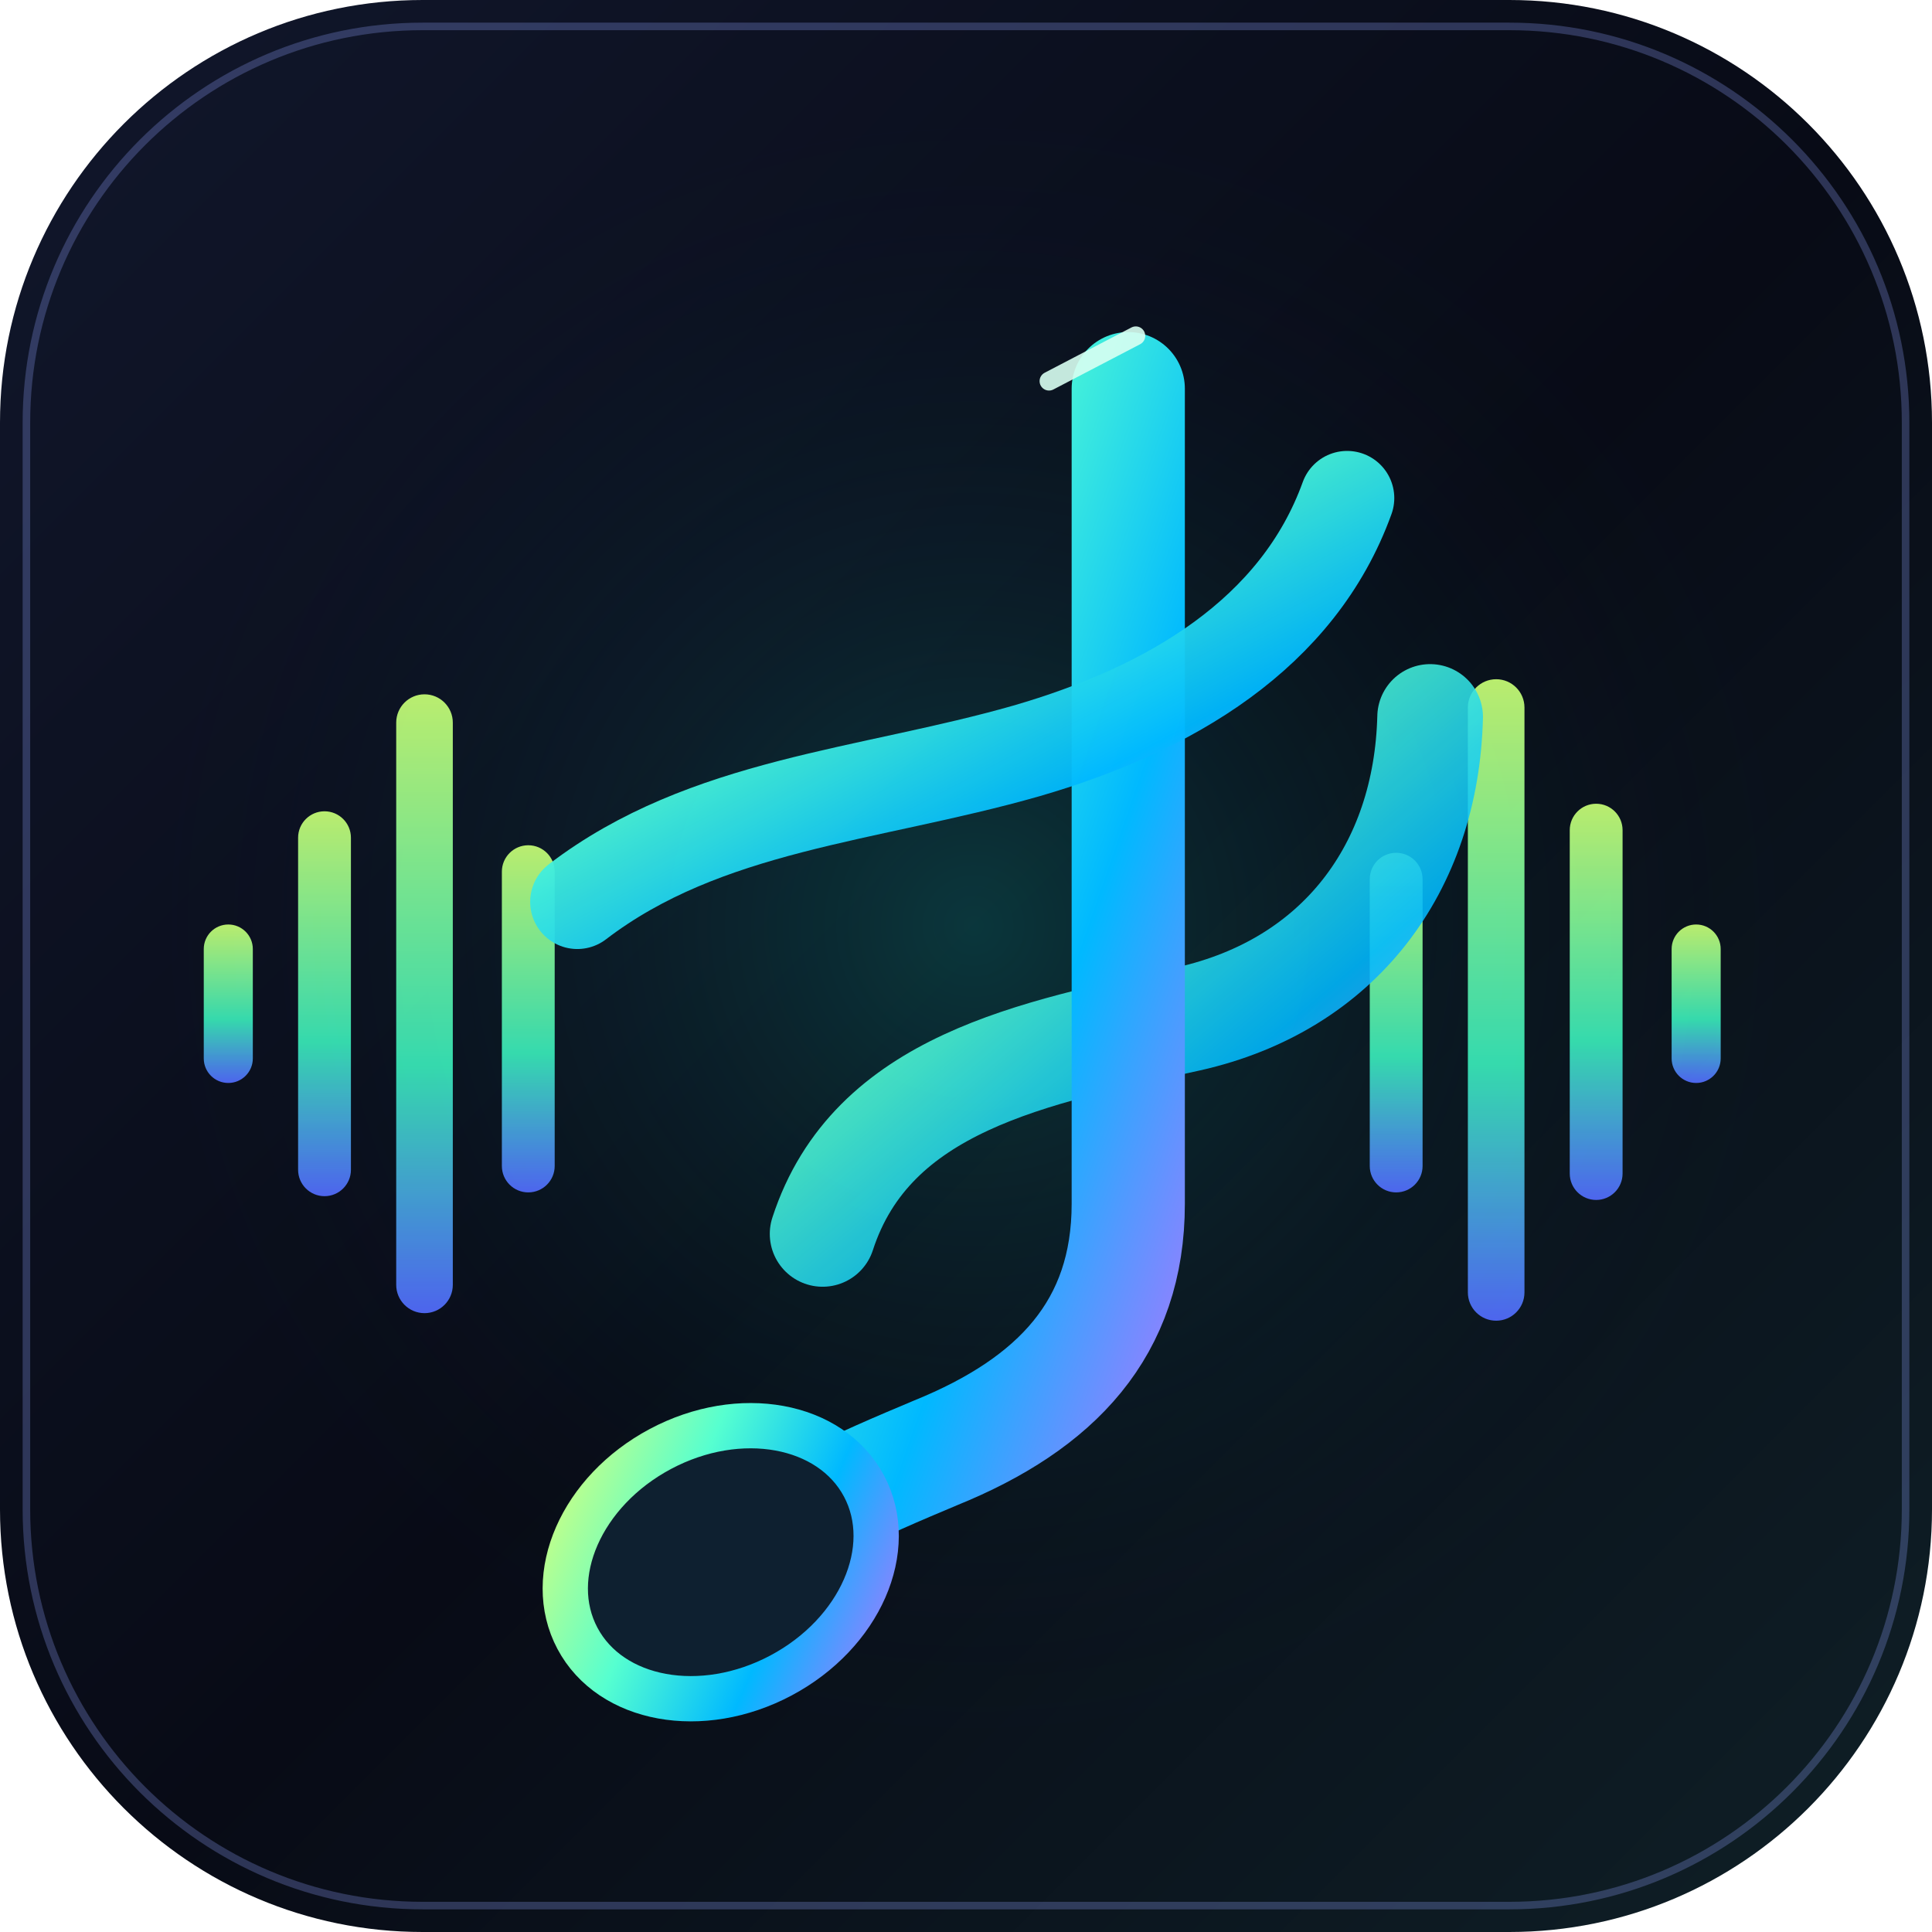
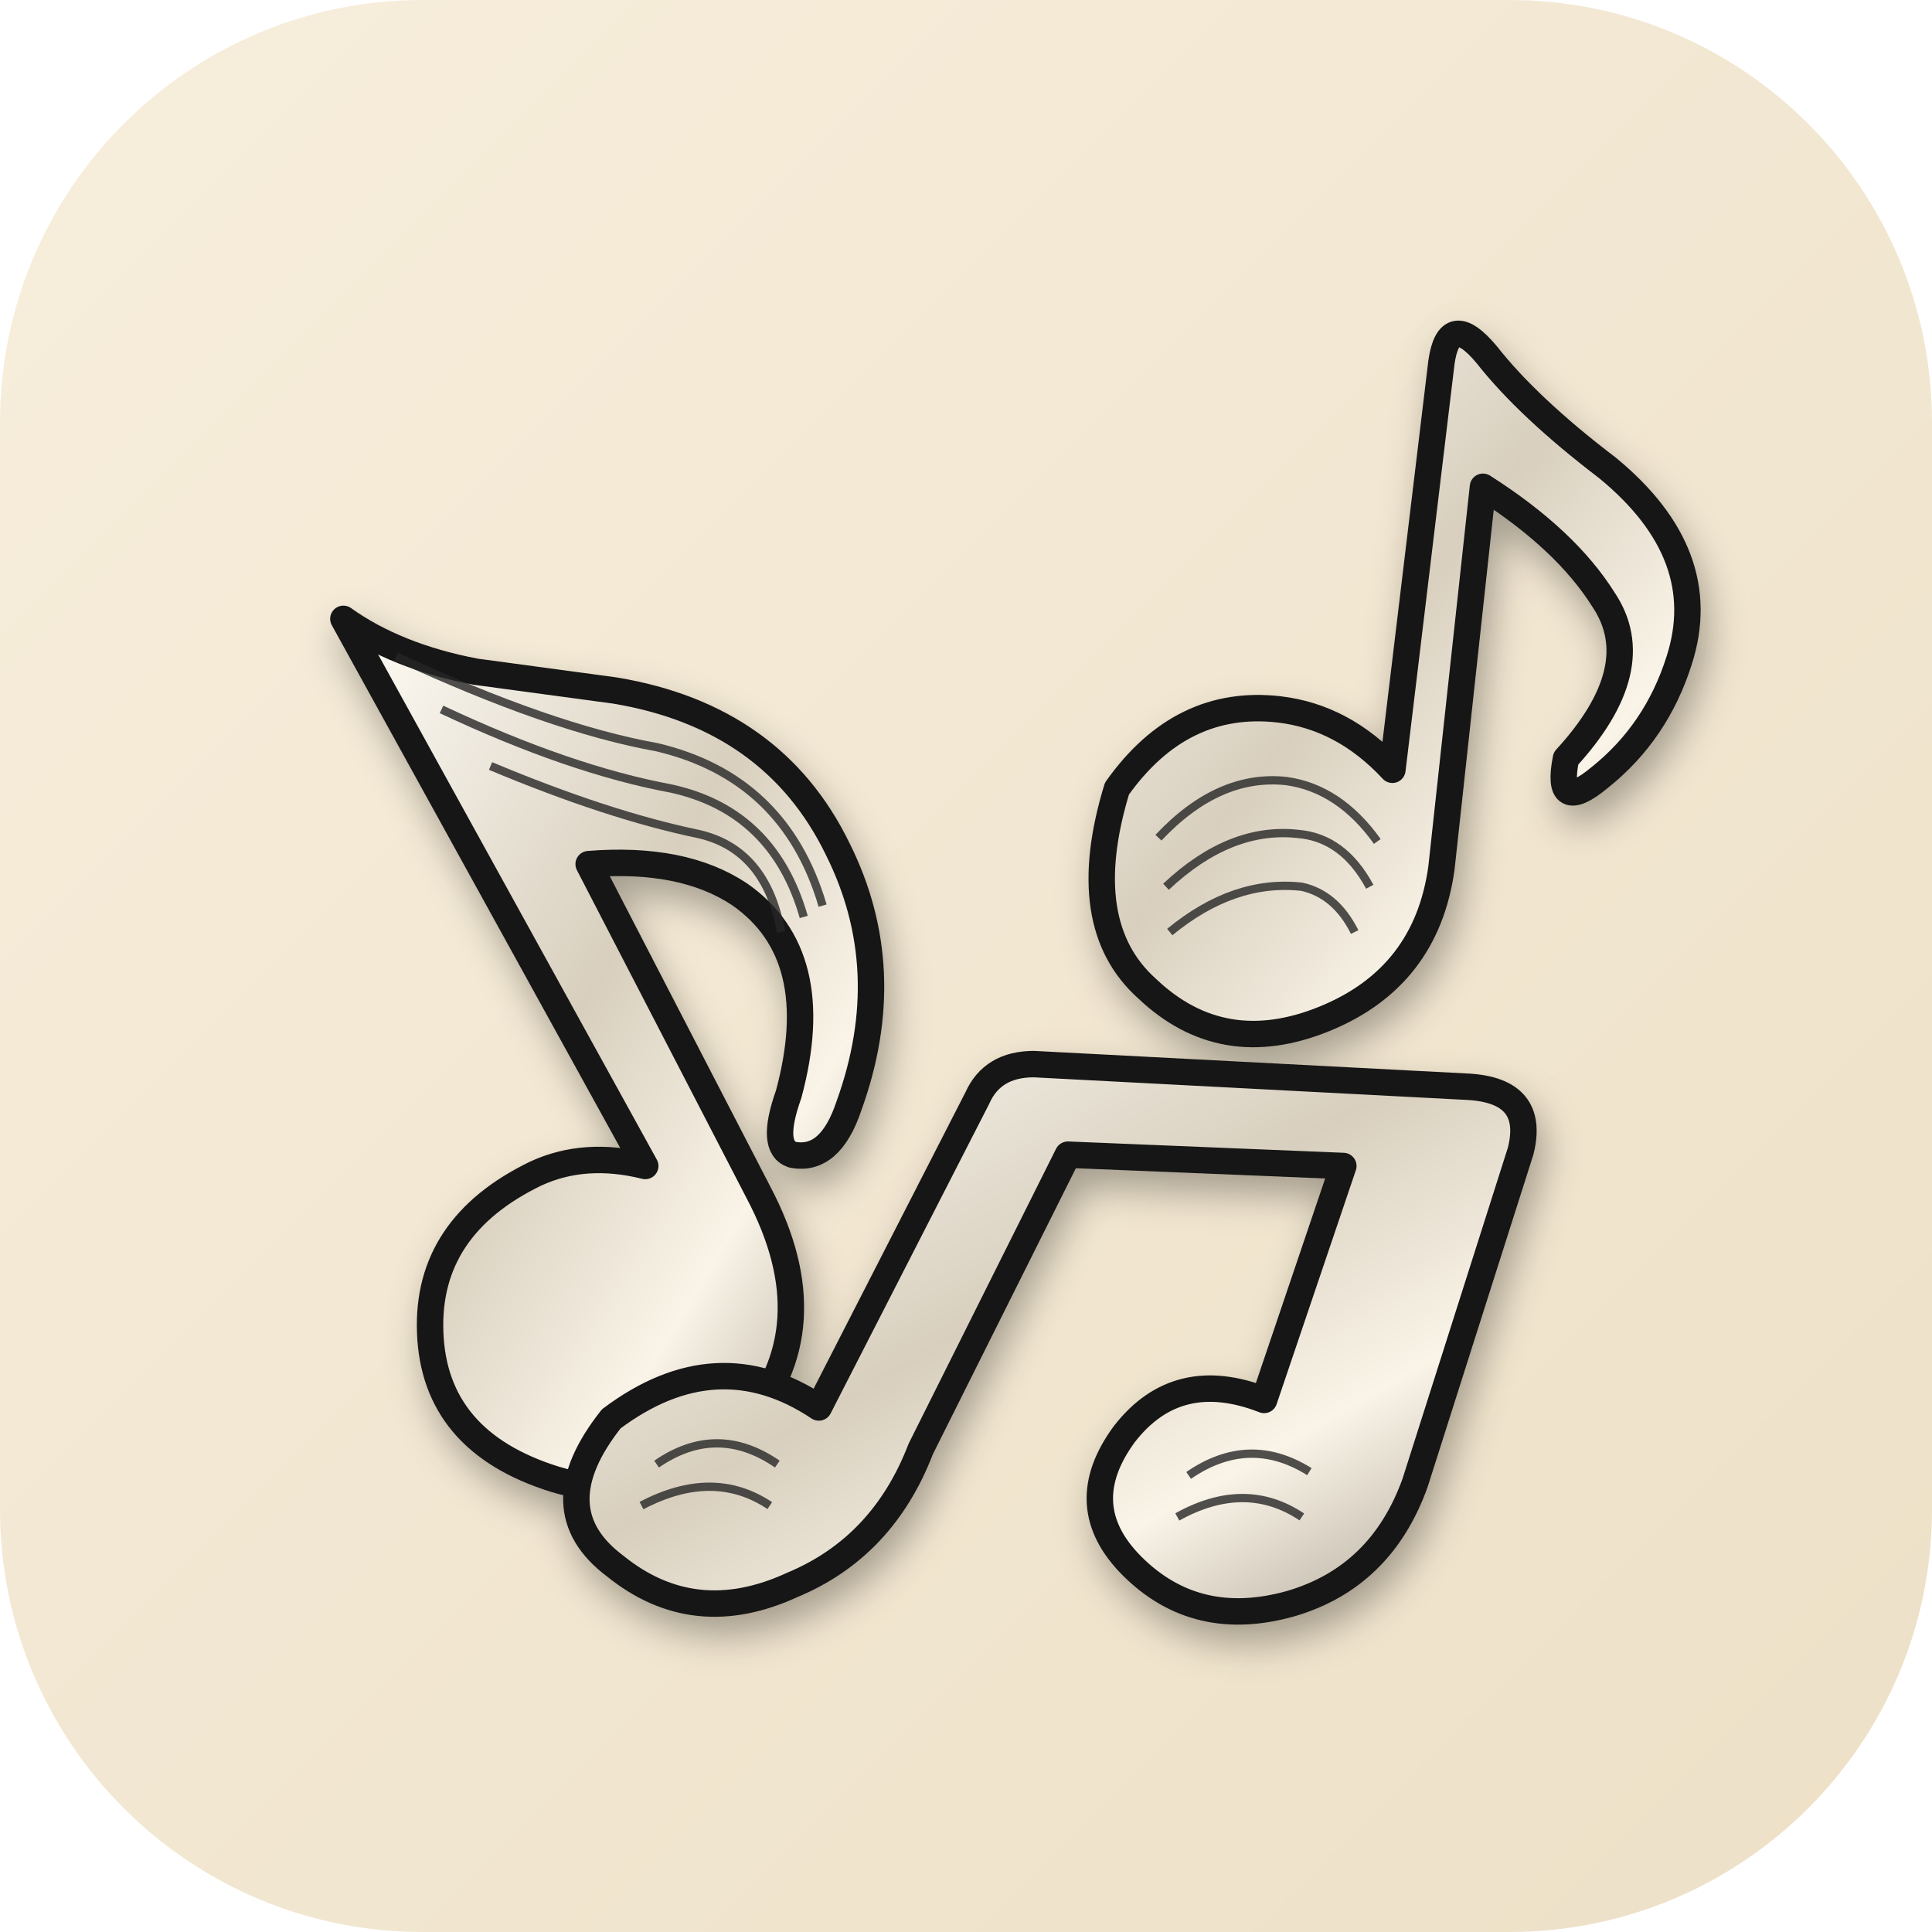
<svg xmlns="http://www.w3.org/2000/svg" width="512" height="512" viewBox="0 0 512 512">
  <defs>
-     <linearGradient id="bg" x1="0" y1="0" x2="1" y2="1">
-       <stop offset="0" stop-color="#11172c" />
-       <stop offset=".52" stop-color="#080b16" />
-       <stop offset="1" stop-color="#0f2027" />
+     <linearGradient id="paper" x1="0" y1="0" x2="1" y2="1">
+       <stop offset="0" stop-color="#F7EEDC" />
+       <stop offset="1" stop-color="#EDE0C7" />
    </linearGradient>
-     <linearGradient id="flux" x1="0" y1="0" x2="1" y2="1">
-       <stop offset="0" stop-color="#d9ff7a" />
-       <stop offset=".36" stop-color="#56ffd0" />
-       <stop offset=".68" stop-color="#00b9ff" />
-       <stop offset="1" stop-color="#a778ff" />
+     <filter id="shadow" x="-25%" y="-25%" width="150%" height="150%">
+       <feGaussianBlur in="SourceAlpha" stdDeviation="5" />
+       <feOffset dx="2" dy="5" result="off" />
+       <feComponentTransfer>
+         <feFuncA type="linear" slope=".32" />
+       </feComponentTransfer>
+       <feMerge>
+         <feMergeNode />
+         <feMergeNode in="SourceGraphic" />
+       </feMerge>
+     </filter>
+     <linearGradient id="note" x1="0" y1="0" x2="1" y2="1">
+       <stop offset="0" stop-color="#FFFDF7" />
+       <stop offset=".45" stop-color="#D8CFBE" />
+       <stop offset=".72" stop-color="#FAF4E8" />
+       <stop offset="1" stop-color="#A79D8E" />
    </linearGradient>
-     <linearGradient id="wave" x1="0" y1="0" x2="0" y2="1">
-       <stop offset="0" stop-color="#c8ff75" />
-       <stop offset=".6" stop-color="#39eab9" />
-       <stop offset="1" stop-color="#526cff" />
-     </linearGradient>
-     <radialGradient id="glow" cx=".5" cy=".48" r=".52">
-       <stop offset="0" stop-color="#14cfbf" stop-opacity=".22" />
-       <stop offset="1" stop-color="#0a1020" stop-opacity="0" />
-     </radialGradient>
  </defs>
-   <rect width="512" height="512" rx="112" fill="url(#bg)" />
-   <rect x="7" y="7" width="498" height="498" rx="105" fill="none" stroke="#90a6ff" stroke-opacity=".27" stroke-width="2" />
-   <circle cx="258" cy="254" r="220" fill="url(#glow)" />
-   <g fill="url(#wave)" opacity=".92">
-     <rect x="54" y="245" width="13" height="42" rx="6.5" />
-     <rect x="79" y="215" width="14" height="102" rx="7" />
-     <rect x="105" y="184" width="15" height="164" rx="7.5" />
-     <rect x="133" y="224" width="14" height="92" rx="7" />
-     <rect x="363" y="226" width="14" height="90" rx="7" />
-     <rect x="389" y="180" width="15" height="170" rx="7.5" />
-     <rect x="416" y="213" width="14" height="105" rx="7" />
-     <rect x="443" y="245" width="13" height="42" rx="6.5" />
+   <rect width="512" height="512" rx="112" fill="url(#paper)" />
+   <g filter="url(#shadow)" stroke="#151515" stroke-width="7" stroke-linejoin="round" stroke-linecap="round">
+     <path fill="url(#note)" d="M91 164 Q105 174 126 178 L163 183 Q205 190 222 225 Q238 257 225 293 Q220 308 210 306 Q204 304 209 290 Q219 253 196 237 Q181 227 156 229 L201 316 Q220 352 197 378 Q177 401 147 392 Q115 382 114 353 Q113 325 142 311 Q155 305 171 309 Z" />
+     <path fill="url(#note)" d="M296 209 Q313 185 339 188 Q356 190 369 204 L382 96 Q384 82 394 94 Q405 108 426 124 Q454 147 445 175 Q439 194 424 206 Q412 216 415 201 Q437 177 425 159 Q415 143 393 129 L382 230 Q378 259 351 270 Q324 281 304 262 Q285 245 296 209 Z" />
+     <path fill="url(#note)" d="M162 376 Q190 355 217 373 L259 291 Q263 282 274 282 L389 288 Q407 289 403 305 L375 393 Q366 418 342 425 Q317 432 300 415 Q284 399 298 380 Q312 362 335 371 L356 309 L283 306 L244 384 Q234 410 210 420 Q184 432 163 415 Q143 400 162 376 Z" />
  </g>
-   <g fill="none" stroke="url(#flux)" stroke-linecap="round" stroke-linejoin="round">
-     <path d="M218 327 C231 287 274 279 315 270 C355 261 378 230 379 190" stroke-width="28" opacity=".88" />
-     <path d="M299 103 L299 319 C299 352 280 372 248 385 C229 393 205 403 188 419" stroke-width="30" />
-     <path d="M153 239 C187 213 230 211 272 199 C310 188 344 168 357 132" stroke-width="25" opacity=".95" />
+   <g fill="none" stroke="#262626" stroke-width="2.2" opacity=".8">
+     <path d="M105 174 Q146 193 174 198 Q208 206 218 240" />
+     <path d="M117 188 Q151 204 178 209 Q205 215 213 243" />
+     <path d="M130 203 Q161 216 185 221 Q203 225 207 247" />
+     <path d="M307 222 Q323 205 341 207 Q355 209 365 223" />
+     <path d="M309 235 Q326 219 344 221 Q356 222 363 235" />
+     <path d="M310 247 Q327 233 345 235 Q354 237 359 247" />
+     <path d="M174 388 Q190 377 206 388" />
+     <path d="M170 399 Q189 389 204 399" />
+     <path d="M315 391 Q331 380 347 390" />
+     <path d="M312 402 Q330 392 345 402" />
  </g>
-   <ellipse cx="191" cy="414" rx="43" ry="34" transform="rotate(-28 191 414)" fill="#0e2030" stroke="url(#flux)" stroke-width="12" />
-   <path d="M278 101 L301 89" fill="none" stroke="#d8fff2" stroke-opacity=".9" stroke-width="5" stroke-linecap="round" />
</svg>
